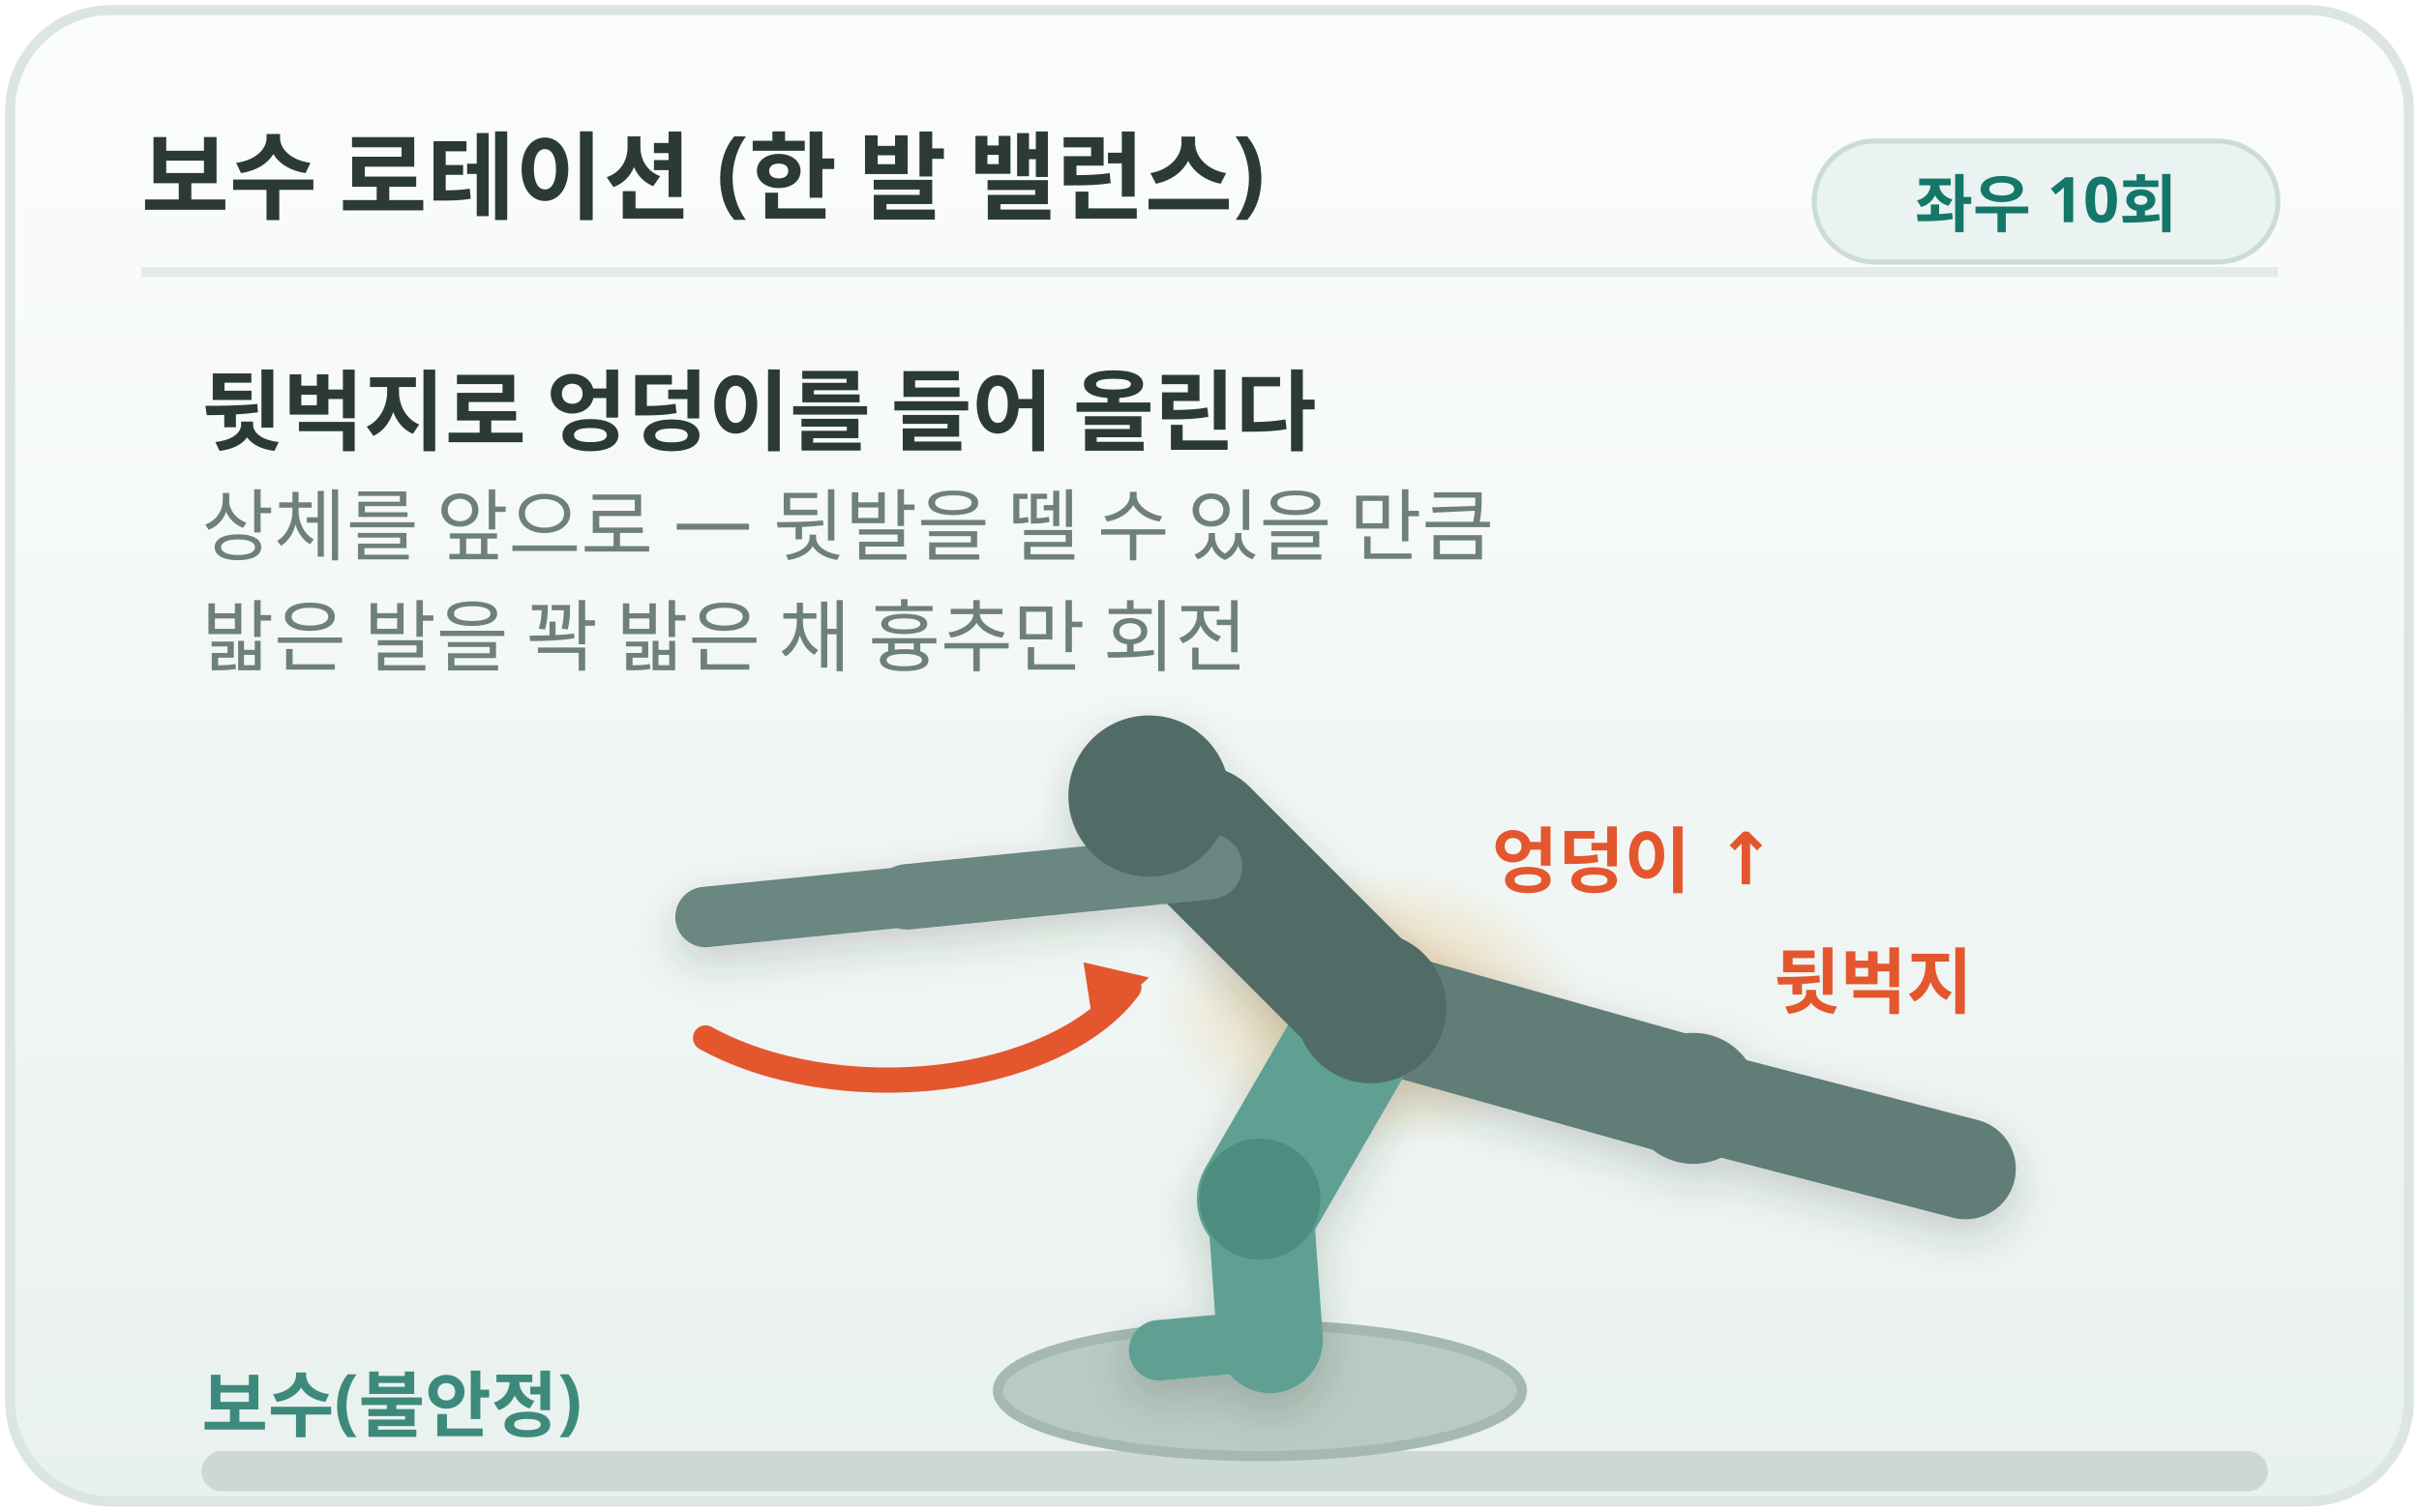
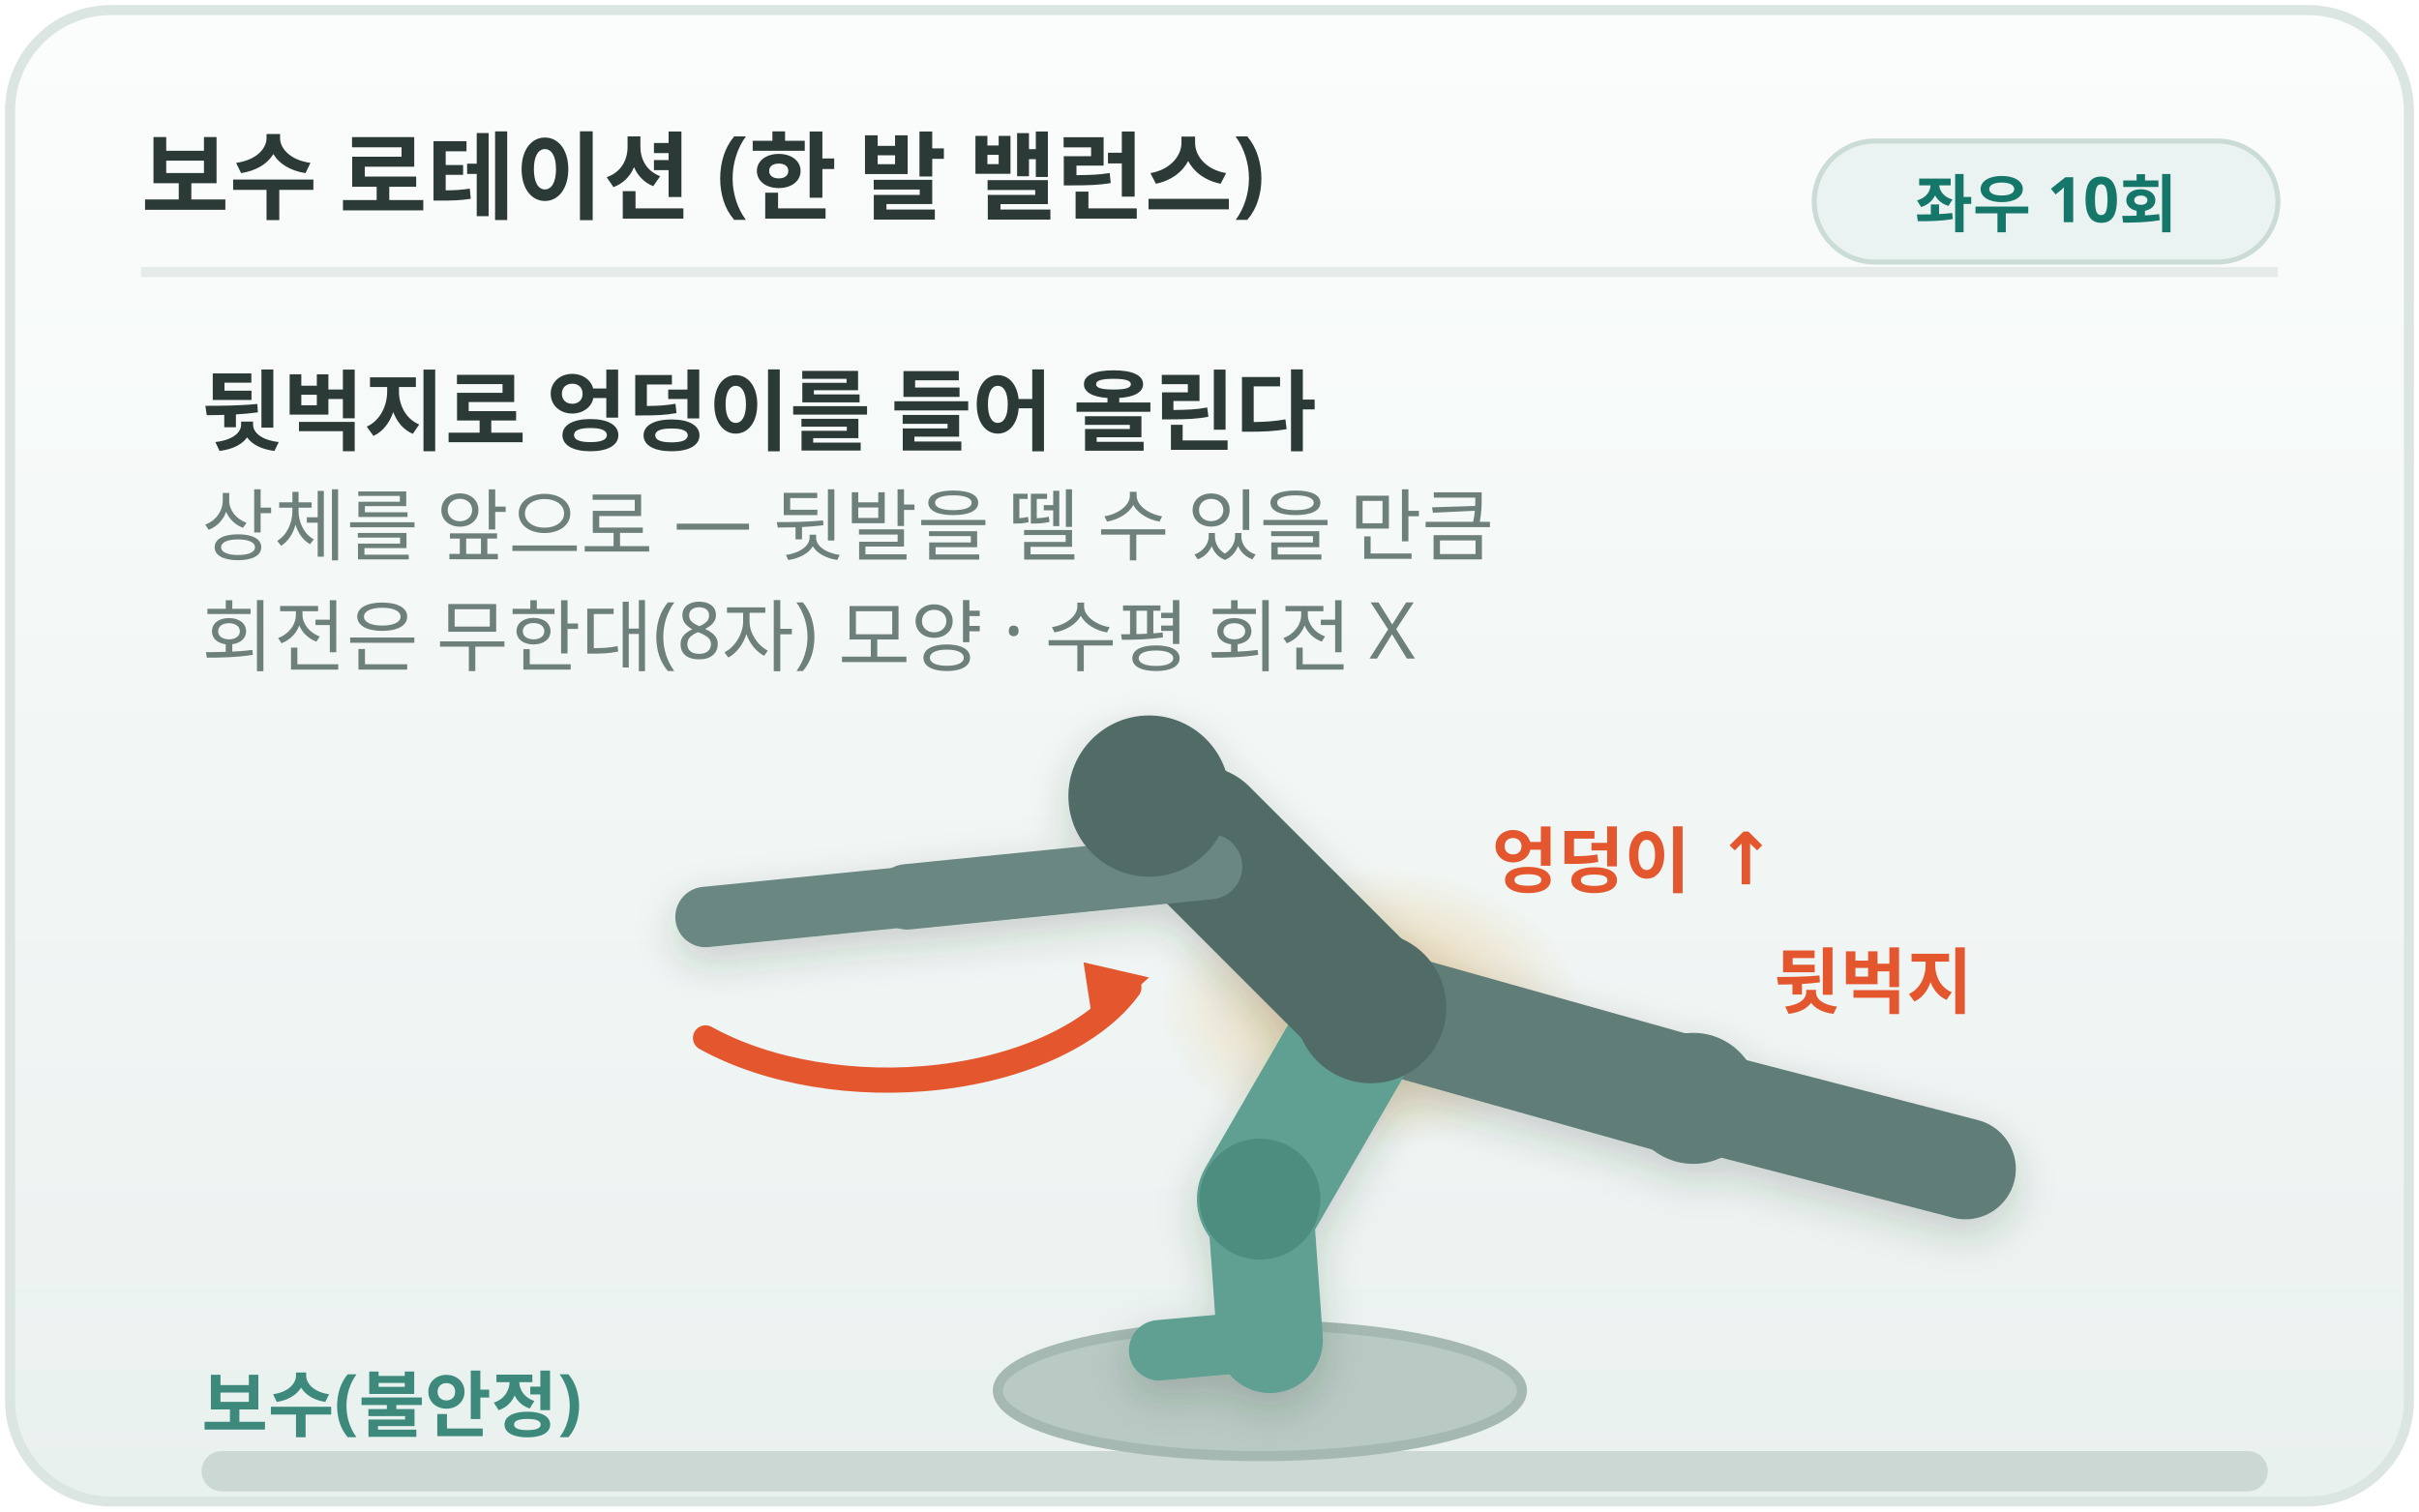
<svg xmlns="http://www.w3.org/2000/svg" viewBox="0 0 480 300" font-family="'Noto Sans KR','Apple SD Gothic Neo',sans-serif">
  <defs>
    <linearGradient id="bg" x1="0" y1="0" x2="0" y2="1">
      <stop offset="0" stop-color="#FBFDFC" />
      <stop offset="1" stop-color="#E9F1EF" />
    </linearGradient>
    <radialGradient id="glow" cx="50%" cy="50%" r="50%">
      <stop offset="0" stop-color="#E0982A" stop-opacity="0.45" />
      <stop offset="1" stop-color="#E0982A" stop-opacity="0" />
    </radialGradient>
    <filter id="soft" x="-30%" y="-30%" width="160%" height="160%">
      <feDropShadow dx="0" dy="3" stdDeviation="4" flood-color="#22332F" flood-opacity="0.20" />
    </filter>
  </defs>
  <rect x="2" y="2" width="476" height="296" rx="20" fill="url(#bg)" stroke="#DBE5E2" stroke-width="2" />
  <text x="28" y="42" font-size="19" font-weight="700" fill="#2B3A36">보수 로테이션 (한 발 밸런스)</text>
  <line x1="28" y1="54" x2="452" y2="54" stroke="#E4EBE9" stroke-width="2" />
  <text x="40" y="88" font-size="17.5" font-weight="600" fill="#2B3A36">뒷벅지로 엉덩이를 들어 올린다</text>
  <text x="40" y="110" font-size="15.6" fill="#6E807B">상체를 앞으로 — 뒷발을 뗄 수 있을 만큼</text>
-   <text x="40" y="132" font-size="15.6" fill="#6E807B">밟은 발을 꽉 밟은 채 흉추만 회전</text>
+   <text x="40" y="132" font-size="15.6" fill="#6E807B">회전은 무한대(8자) 모양 · 수평 회전 X</text>
  <rect x="40" y="288" width="410" height="8" rx="4" fill="#CBD8D3" />
  <ellipse cx="250" cy="276" rx="52" ry="13" fill="#B9C9C4" stroke="#A5B8B2" stroke-width="2" />
  <ellipse cx="272" cy="200" rx="42" ry="28" fill="url(#glow)" />
  <g filter="url(#soft)" stroke-linecap="round">
    <line x1="272" y1="200" x2="336" y2="218" stroke="#607D77" stroke-width="24" />
    <line x1="336" y1="218" x2="390" y2="232" stroke="#607D77" stroke-width="20" />
    <line x1="272" y1="200" x2="250" y2="238" stroke="#5EA093" stroke-width="25" />
    <line x1="250" y1="238" x2="252" y2="266" stroke="#5EA093" stroke-width="21" />
    <line x1="252" y1="266" x2="230" y2="268" stroke="#5EA093" stroke-width="12" />
    <line x1="272" y1="200" x2="238" y2="166" stroke="#516C66" stroke-width="28" />
    <line x1="240" y1="172" x2="180" y2="178" stroke="#6A8781" stroke-width="13" />
    <line x1="180" y1="178" x2="140" y2="182" stroke="#6A8781" stroke-width="12" />
    <circle cx="272" cy="200" r="15" fill="#516C66" />
    <circle cx="336" cy="218" r="13" fill="#607D77" />
    <circle cx="250" cy="238" r="12" fill="#4E8D80" />
    <circle cx="228" cy="158" r="16" fill="#516C66" />
  </g>
  <path d="M 140 206 A 52 30 0 0 0 224 196" fill="none" stroke="#E4572E" stroke-width="5" stroke-linecap="round" />
  <polygon points="228,194 215,191 217,204" fill="#E4572E" />
  <text x="352" y="200" font-size="14.3" font-weight="700" fill="#E4572E">뒷벅지</text>
  <text x="296" y="176" font-size="14.3" font-weight="700" fill="#E4572E">엉덩이 ↑</text>
  <text x="40" y="284" font-size="14.3" font-weight="700" fill="#3D8A7C">보수(불안정)</text>
  <rect x="360" y="28" width="92" height="24" rx="12" fill="#EAF3F1" stroke="#CBDCD7" />
  <text x="406" y="45" font-size="12.5" font-weight="700" fill="#14776A" text-anchor="middle">좌우 10회</text>
</svg>
